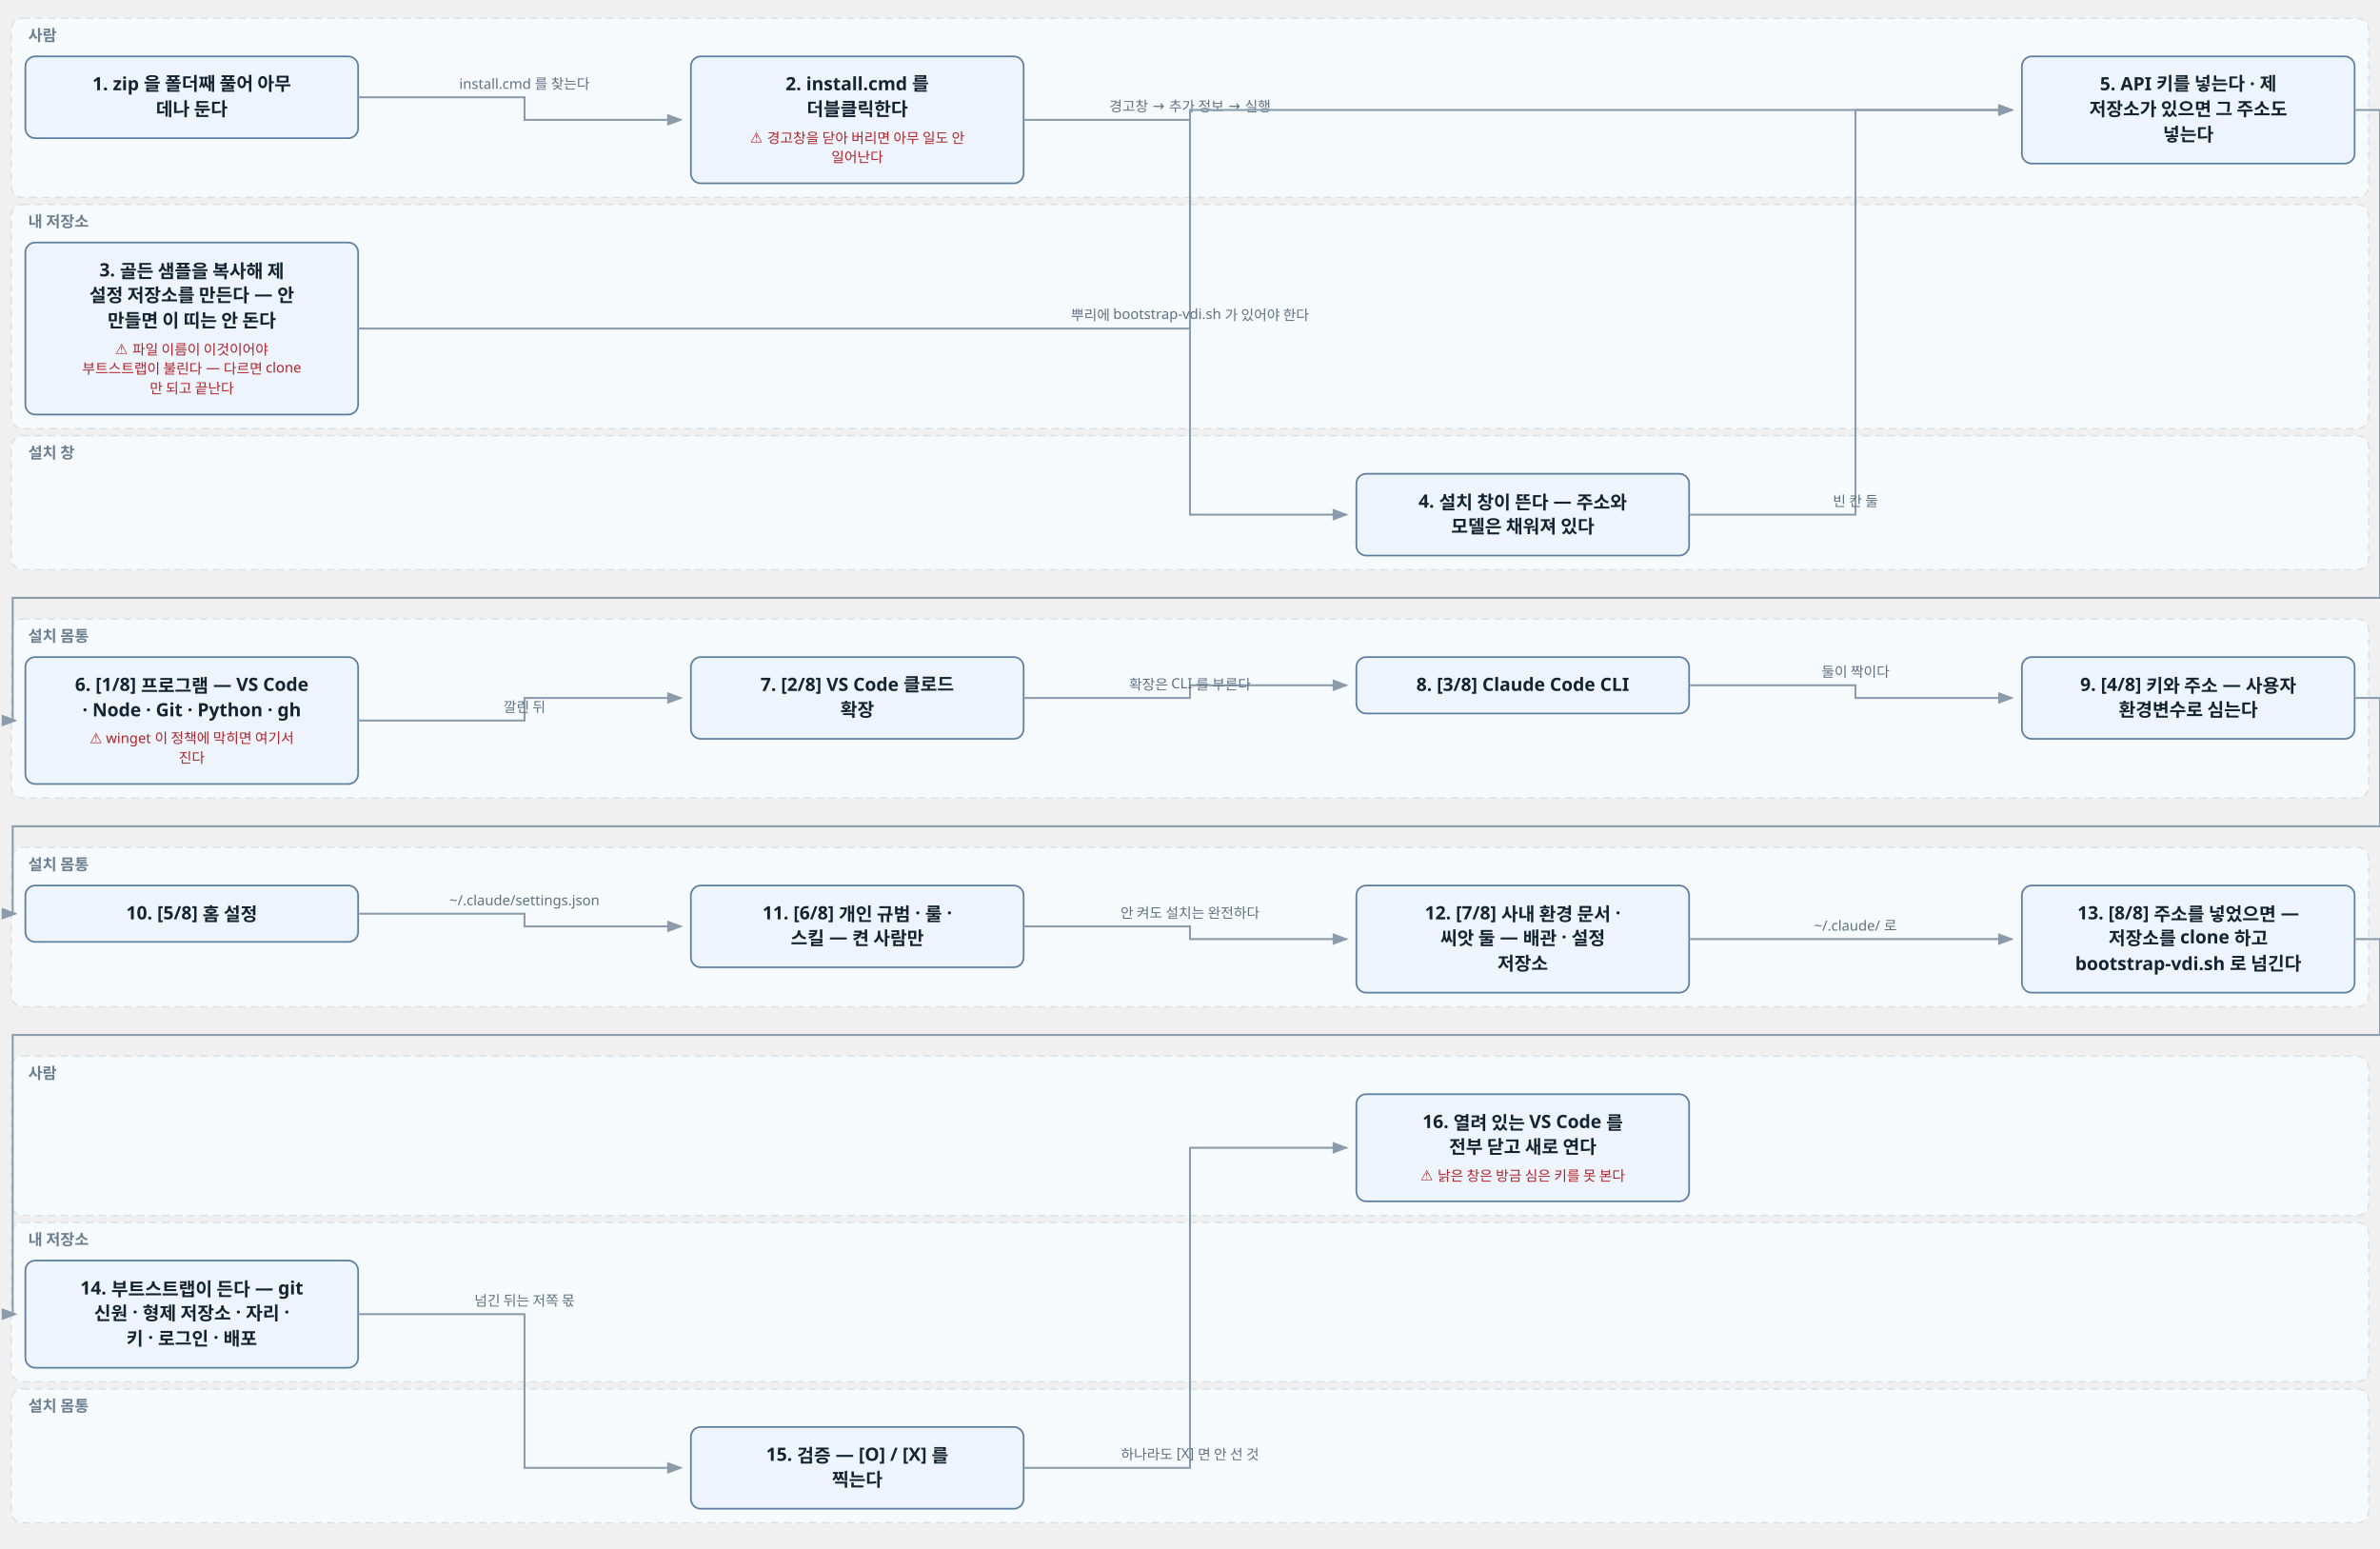
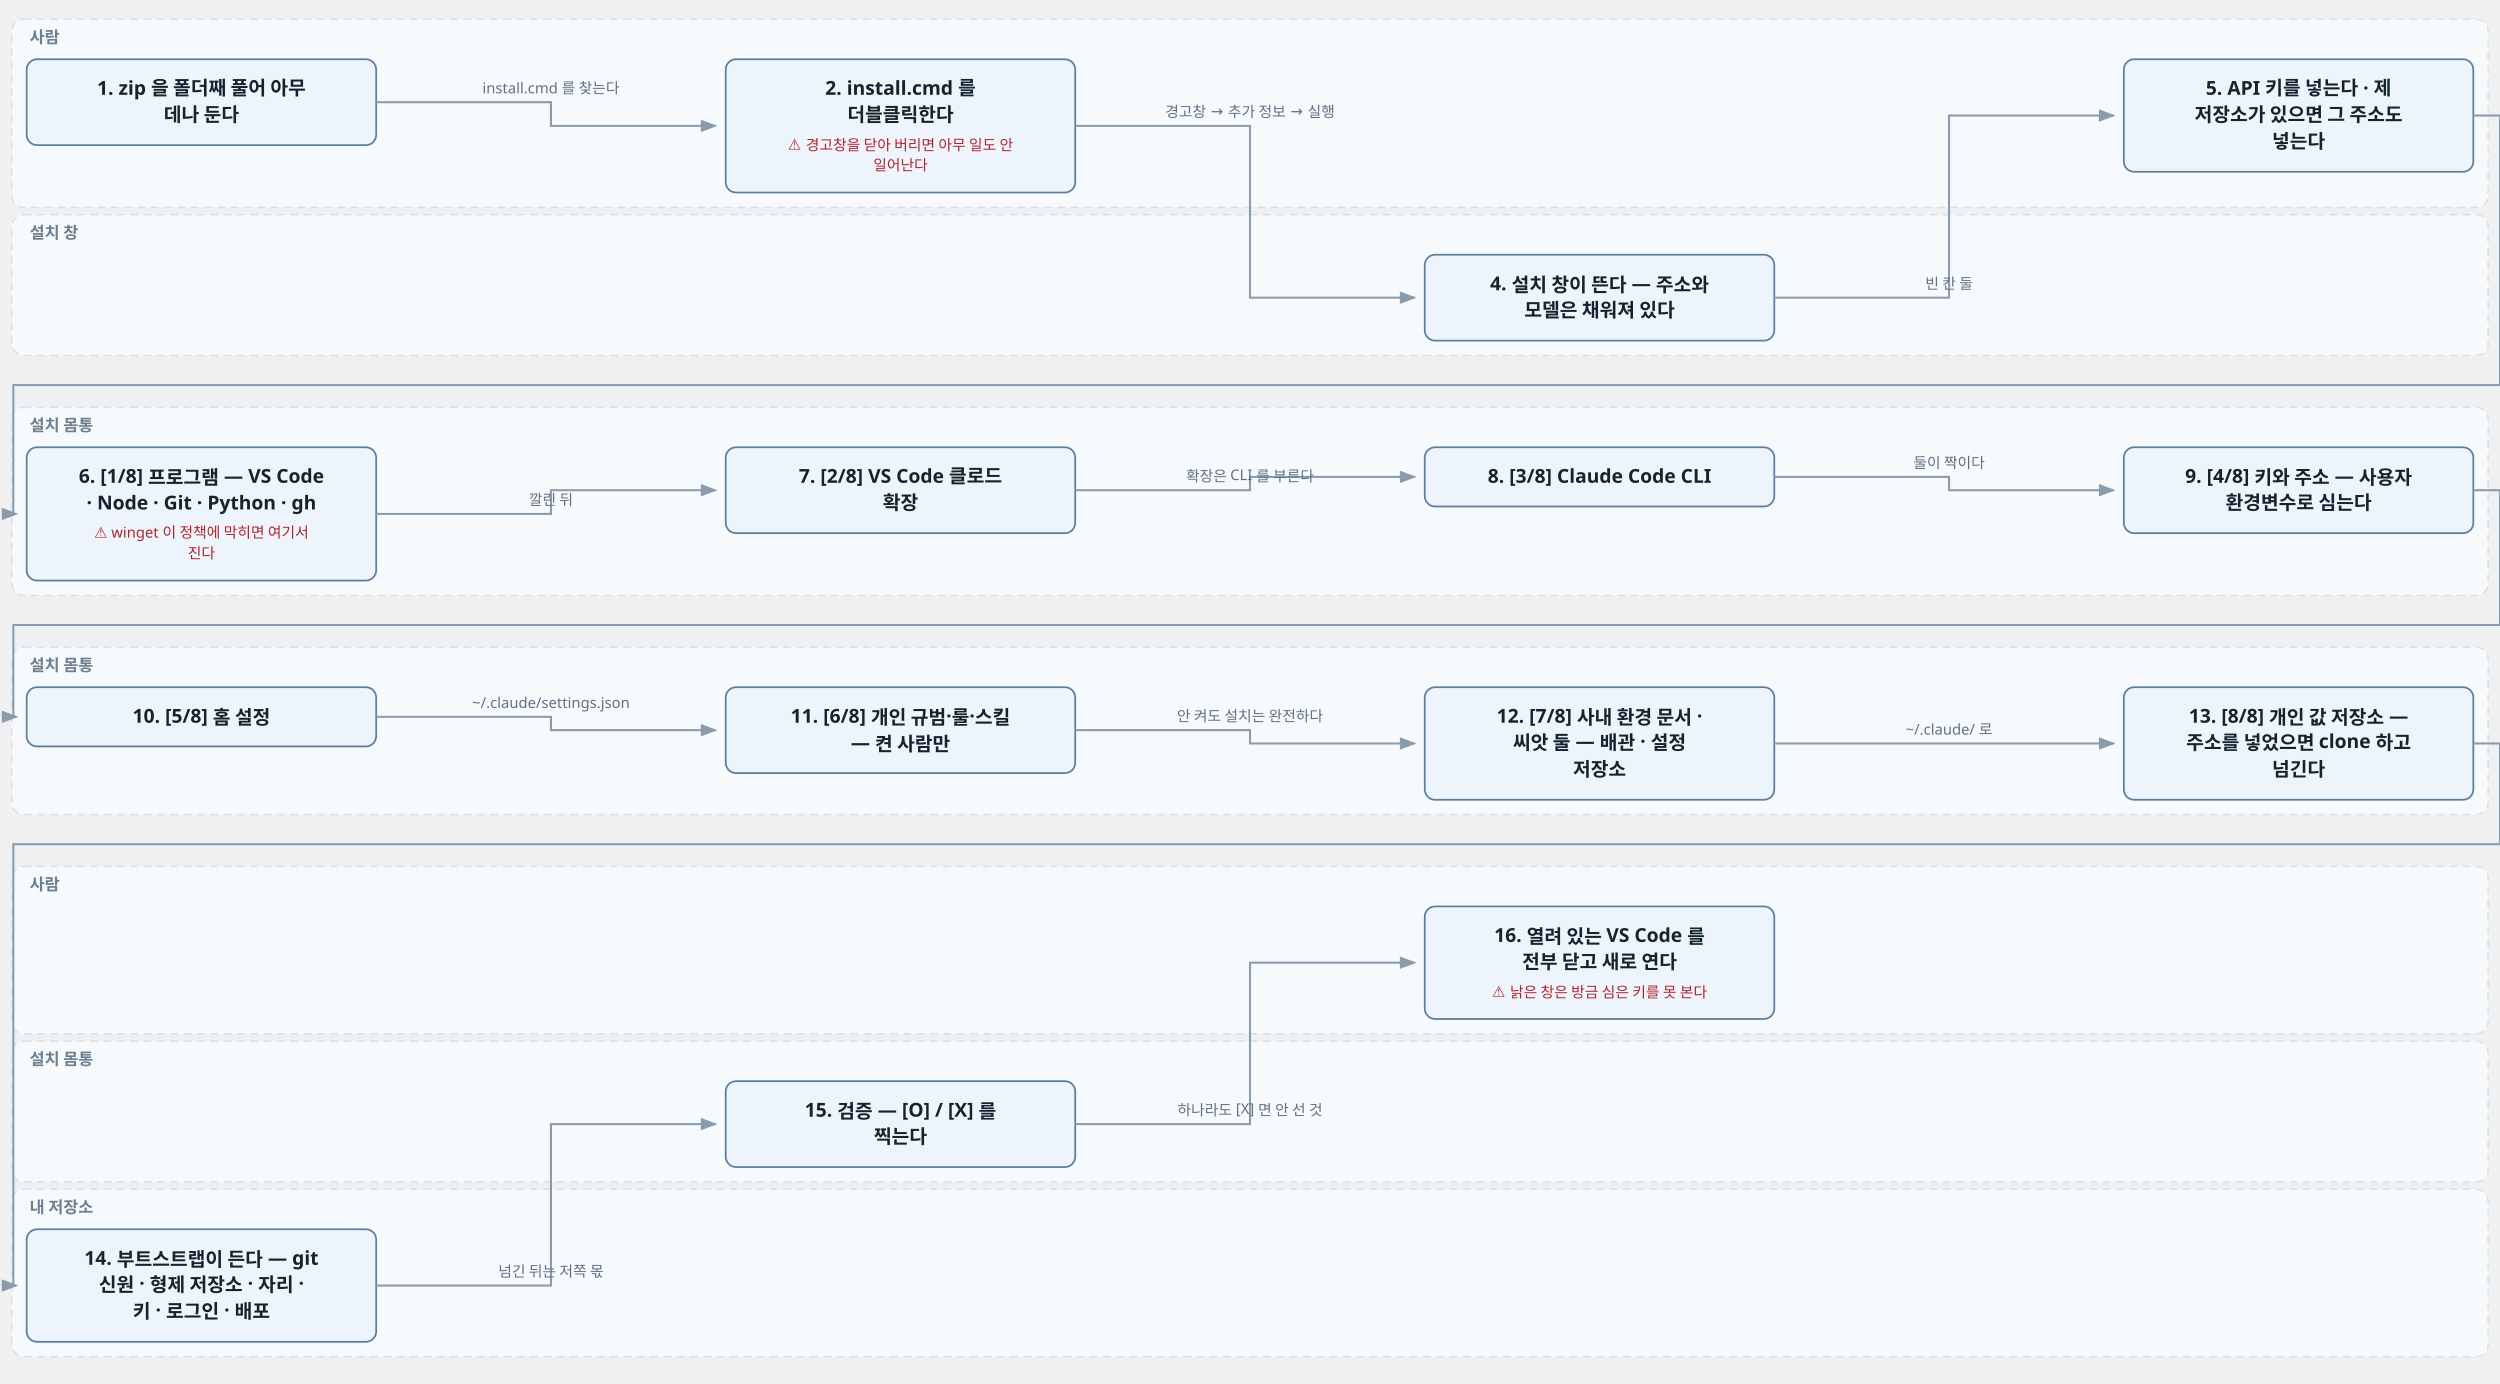
- <svg xmlns="http://www.w3.org/2000/svg" lang="ko" role="img" viewBox="0 0 1688 1098" width="1688" height="1098" aria-labelledby="flow-title">
+ <svg xmlns="http://www.w3.org/2000/svg" lang="ko" role="img" viewBox="0 0 1688 934" width="1688" height="934" aria-labelledby="flow-title">
  <style>/**/
text { font-family: Pretendard, "Pretendard Variable", "Malgun Gothic", "Apple SD Gothic Neo", sans-serif; }
.bx { fill: #eef4fb; stroke: #5c7f9f; stroke-width: 1.2; }
.lb { fill: #14242f; font-size: 13px; font-weight: 600; text-anchor: middle; }
.sub { fill: #b0242c; font-size: 10px; text-anchor: middle; }
.ar { fill: none; stroke: #8a9cac; stroke-width: 1.4; }
.ed { fill: #5d7183; font-size: 10px; text-anchor: middle; }
.edl { fill: #5d7183; font-size: 10px; text-anchor: start; }
.bd { fill: #f7fafc; stroke: #d6e0e8; stroke-width: 1; stroke-dasharray: 5 4; }
.bl { fill: #6b7f90; font-size: 11px; font-weight: 600; }
.rb { fill: #fdf5f5; stroke: #e6bfbf; stroke-width: 1; }
.rl { fill: #a3323a; font-size: 11px; font-weight: 600; }
.rt { fill: #8f2f36; font-size: 10px; }
.ai .bx { fill: #fff3e0; stroke: #d9822b; }
.tg { fill: #d9822b; }
.tt { fill: #ffffff; font-size: 10px; font-weight: 700; text-anchor: middle; letter-spacing: .04em; }
.open .bx { fill: #ffffff; stroke: #9aacbb; stroke-dasharray: 6 4; }
.open .lb { fill: #6b7f90; font-weight: 500; }
/**/</style>
  <defs>
    <marker id="tip" markerWidth="8" markerHeight="6" refX="7" refY="3" orient="auto">
      <polygon points="0 0, 8 3, 0 6" fill="#8a9cac" />
    </marker>
  </defs>
  <g>
-     <rect class="bd" x="8" y="985" width="1672" height="95" rx="8" />
-     <text class="bl" x="20" y="1001">설치 몸통</text>
+     <rect class="bd" x="8" y="803" width="1672" height="113" rx="8" />
+     <text class="bl" x="20" y="819">내 저장소</text>
  </g>
  <g>
-     <rect class="bd" x="8" y="867" width="1672" height="113" rx="8" />
-     <text class="bl" x="20" y="883">내 저장소</text>
+     <rect class="bd" x="8" y="703" width="1672" height="95" rx="8" />
+     <text class="bl" x="20" y="719">설치 몸통</text>
  </g>
  <g>
-     <rect class="bd" x="8" y="749" width="1672" height="113" rx="8" />
-     <text class="bl" x="20" y="765">사람</text>
+     <rect class="bd" x="8" y="585" width="1672" height="113" rx="8" />
+     <text class="bl" x="20" y="601">사람</text>
  </g>
  <g>
-     <rect class="bd" x="8" y="601" width="1672" height="113" rx="8" />
-     <text class="bl" x="20" y="617">설치 몸통</text>
+     <rect class="bd" x="8" y="437" width="1672" height="113" rx="8" />
+     <text class="bl" x="20" y="453">설치 몸통</text>
  </g>
  <g>
-     <rect class="bd" x="8" y="439" width="1672" height="127" rx="8" />
-     <text class="bl" x="20" y="455">설치 몸통</text>
+     <rect class="bd" x="8" y="275" width="1672" height="127" rx="8" />
+     <text class="bl" x="20" y="291">설치 몸통</text>
  </g>
  <g>
-     <rect class="bd" x="8" y="309" width="1672" height="95" rx="8" />
-     <text class="bl" x="20" y="325">설치 창</text>
-   </g>
-   <g>
-     <rect class="bd" x="8" y="145" width="1672" height="159" rx="8" />
-     <text class="bl" x="20" y="161">내 저장소</text>
+     <rect class="bd" x="8" y="145" width="1672" height="95" rx="8" />
+     <text class="bl" x="20" y="161">설치 창</text>
  </g>
  <g>
    <rect class="bd" x="8" y="13" width="1672" height="127" rx="8" />
    <text class="bl" x="20" y="29">사람</text>
  </g>
  <g>
    <rect class="bx" x="18" y="40" width="236" height="58" rx="7" />
    <text class="lb" x="136.0" y="64">1. zip 을 폴더째 풀어 아무</text>
    <text class="lb" x="136.0" y="82">데나 둔다</text>
  </g>
  <g>
    <rect class="bx" x="490" y="40" width="236" height="90" rx="7" />
    <text class="lb" x="608.0" y="64">2. install.cmd 를</text>
    <text class="lb" x="608.0" y="82">더블클릭한다</text>
    <text class="sub" x="608.0" y="101">⚠ 경고창을 닫아 버리면 아무 일도 안</text>
    <text class="sub" x="608.0" y="115">일어난다</text>
  </g>
  <g>
    <rect class="bx" x="1434" y="40" width="236" height="76" rx="7" />
    <text class="lb" x="1552.0" y="64">5. API 키를 넣는다 · 제</text>
    <text class="lb" x="1552.0" y="82">저장소가 있으면 그 주소도</text>
    <text class="lb" x="1552.0" y="100">넣는다</text>
  </g>
  <g>
-     <rect class="bx" x="18" y="172" width="236" height="122" rx="7" />
-     <text class="lb" x="136.0" y="196">3. 골든 샘플을 복사해 제</text>
-     <text class="lb" x="136.0" y="214">설정 저장소를 만든다 — 안</text>
-     <text class="lb" x="136.0" y="232">만들면 이 띠는 안 돈다</text>
-     <text class="sub" x="136.0" y="251">⚠ 파일 이름이 이것이어야</text>
-     <text class="sub" x="136.0" y="265">부트스트랩이 불린다 — 다르면 clone</text>
-     <text class="sub" x="136.0" y="279">만 되고 끝난다</text>
+     <rect class="bx" x="962" y="172" width="236" height="58" rx="7" />
+     <text class="lb" x="1080.0" y="196">4. 설치 창이 뜬다 — 주소와</text>
+     <text class="lb" x="1080.0" y="214">모델은 채워져 있다</text>
  </g>
  <g>
-     <rect class="bx" x="962" y="336" width="236" height="58" rx="7" />
-     <text class="lb" x="1080.0" y="360">4. 설치 창이 뜬다 — 주소와</text>
-     <text class="lb" x="1080.0" y="378">모델은 채워져 있다</text>
+     <rect class="bx" x="18" y="302" width="236" height="90" rx="7" />
+     <text class="lb" x="136.0" y="326">6. [1/8] 프로그램 — VS Code</text>
+     <text class="lb" x="136.0" y="344">· Node · Git · Python · gh</text>
+     <text class="sub" x="136.0" y="363">⚠ winget 이 정책에 막히면 여기서</text>
+     <text class="sub" x="136.0" y="377">진다</text>
  </g>
  <g>
-     <rect class="bx" x="18" y="466" width="236" height="90" rx="7" />
-     <text class="lb" x="136.0" y="490">6. [1/8] 프로그램 — VS Code</text>
-     <text class="lb" x="136.0" y="508">· Node · Git · Python · gh</text>
-     <text class="sub" x="136.0" y="527">⚠ winget 이 정책에 막히면 여기서</text>
-     <text class="sub" x="136.0" y="541">진다</text>
+     <rect class="bx" x="490" y="302" width="236" height="58" rx="7" />
+     <text class="lb" x="608.0" y="326">7. [2/8] VS Code 클로드</text>
+     <text class="lb" x="608.0" y="344">확장</text>
  </g>
  <g>
-     <rect class="bx" x="490" y="466" width="236" height="58" rx="7" />
-     <text class="lb" x="608.0" y="490">7. [2/8] VS Code 클로드</text>
-     <text class="lb" x="608.0" y="508">확장</text>
+     <rect class="bx" x="962" y="302" width="236" height="40" rx="7" />
+     <text class="lb" x="1080.0" y="326">8. [3/8] Claude Code CLI</text>
  </g>
  <g>
-     <rect class="bx" x="962" y="466" width="236" height="40" rx="7" />
-     <text class="lb" x="1080.0" y="490">8. [3/8] Claude Code CLI</text>
+     <rect class="bx" x="1434" y="302" width="236" height="58" rx="7" />
+     <text class="lb" x="1552.0" y="326">9. [4/8] 키와 주소 — 사용자</text>
+     <text class="lb" x="1552.0" y="344">환경변수로 심는다</text>
  </g>
  <g>
-     <rect class="bx" x="1434" y="466" width="236" height="58" rx="7" />
-     <text class="lb" x="1552.0" y="490">9. [4/8] 키와 주소 — 사용자</text>
-     <text class="lb" x="1552.0" y="508">환경변수로 심는다</text>
+     <rect class="bx" x="18" y="464" width="236" height="40" rx="7" />
+     <text class="lb" x="136.0" y="488">10. [5/8] 홈 설정</text>
  </g>
  <g>
-     <rect class="bx" x="18" y="628" width="236" height="40" rx="7" />
-     <text class="lb" x="136.0" y="652">10. [5/8] 홈 설정</text>
+     <rect class="bx" x="490" y="464" width="236" height="58" rx="7" />
+     <text class="lb" x="608.0" y="488">11. [6/8] 개인 규범·룰·스킬</text>
+     <text class="lb" x="608.0" y="506">— 켠 사람만</text>
  </g>
  <g>
-     <rect class="bx" x="490" y="628" width="236" height="58" rx="7" />
-     <text class="lb" x="608.0" y="652">11. [6/8] 개인 규범 · 룰 ·</text>
-     <text class="lb" x="608.0" y="670">스킬 — 켠 사람만</text>
+     <rect class="bx" x="962" y="464" width="236" height="76" rx="7" />
+     <text class="lb" x="1080.0" y="488">12. [7/8] 사내 환경 문서 ·</text>
+     <text class="lb" x="1080.0" y="506">씨앗 둘 — 배관 · 설정</text>
+     <text class="lb" x="1080.0" y="524">저장소</text>
  </g>
  <g>
-     <rect class="bx" x="962" y="628" width="236" height="76" rx="7" />
-     <text class="lb" x="1080.0" y="652">12. [7/8] 사내 환경 문서 ·</text>
-     <text class="lb" x="1080.0" y="670">씨앗 둘 — 배관 · 설정</text>
-     <text class="lb" x="1080.0" y="688">저장소</text>
+     <rect class="bx" x="1434" y="464" width="236" height="76" rx="7" />
+     <text class="lb" x="1552.0" y="488">13. [8/8] 개인 값 저장소 —</text>
+     <text class="lb" x="1552.0" y="506">주소를 넣었으면 clone 하고</text>
+     <text class="lb" x="1552.0" y="524">넘긴다</text>
  </g>
  <g>
-     <rect class="bx" x="1434" y="628" width="236" height="76" rx="7" />
-     <text class="lb" x="1552.0" y="652">13. [8/8] 주소를 넣었으면 —</text>
-     <text class="lb" x="1552.0" y="670">저장소를 clone 하고</text>
-     <text class="lb" x="1552.0" y="688">bootstrap-vdi.sh 로 넘긴다</text>
+     <rect class="bx" x="962" y="612" width="236" height="76" rx="7" />
+     <text class="lb" x="1080.0" y="636">16. 열려 있는 VS Code 를</text>
+     <text class="lb" x="1080.0" y="654">전부 닫고 새로 연다</text>
+     <text class="sub" x="1080.0" y="673">⚠ 낡은 창은 방금 심은 키를 못 본다</text>
  </g>
  <g>
-     <rect class="bx" x="962" y="776" width="236" height="76" rx="7" />
-     <text class="lb" x="1080.0" y="800">16. 열려 있는 VS Code 를</text>
-     <text class="lb" x="1080.0" y="818">전부 닫고 새로 연다</text>
-     <text class="sub" x="1080.0" y="837">⚠ 낡은 창은 방금 심은 키를 못 본다</text>
+     <rect class="bx" x="490" y="730" width="236" height="58" rx="7" />
+     <text class="lb" x="608.0" y="754">15. 검증 — [O] / [X] 를</text>
+     <text class="lb" x="608.0" y="772">찍는다</text>
  </g>
  <g>
-     <rect class="bx" x="18" y="894" width="236" height="76" rx="7" />
-     <text class="lb" x="136.0" y="918">14. 부트스트랩이 든다 — git</text>
-     <text class="lb" x="136.0" y="936">신원 · 형제 저장소 · 자리 ·</text>
-     <text class="lb" x="136.0" y="954">키 · 로그인 · 배포</text>
-   </g>
-   <g>
-     <rect class="bx" x="490" y="1012" width="236" height="58" rx="7" />
-     <text class="lb" x="608.0" y="1036">15. 검증 — [O] / [X] 를</text>
-     <text class="lb" x="608.0" y="1054">찍는다</text>
+     <rect class="bx" x="18" y="830" width="236" height="76" rx="7" />
+     <text class="lb" x="136.0" y="854">14. 부트스트랩이 든다 — git</text>
+     <text class="lb" x="136.0" y="872">신원 · 형제 저장소 · 자리 ·</text>
+     <text class="lb" x="136.0" y="890">키 · 로그인 · 배포</text>
  </g>
  <path class="ar" d="M 254 69.0 L 372.0 69.0 L 372.0 85.0 L 483 85.0" marker-end="url(#tip)" />
  <text class="ed" x="372.0" y="63.0">install.cmd 를 찾는다</text>
-   <path class="ar" d="M 726 85.0 L 844.0 85.0 L 844.0 365.0 L 955 365.0" marker-end="url(#tip)" />
+   <path class="ar" d="M 726 85.0 L 844.0 85.0 L 844.0 201.0 L 955 201.0" marker-end="url(#tip)" />
  <text class="ed" x="844.0" y="79.0">경고창 → 추가 정보 → 실행</text>
-   <path class="ar" d="M 254 233.0 L 844.0 233.0 L 844.0 78.0 L 1427 78.0" marker-end="url(#tip)" />
-   <text class="ed" x="844.0" y="227.0">뿌리에 bootstrap-vdi.sh 가 있어야 한다</text>
-   <path class="ar" d="M 1198 365.0 L 1316.0 365.0 L 1316.0 78.0 L 1427 78.0" marker-end="url(#tip)" />
-   <text class="ed" x="1316.0" y="359.0">빈 칸 둘</text>
-   <path class="ar" d="M 1670 78.0 L 1688.0 78.0 L 1688.0 424.0 L 9.0 424.0 L 9.0 511.0 L 11 511.0" marker-end="url(#tip)" />
+   <path class="ar" d="M 1198 201.0 L 1316.0 201.0 L 1316.0 78.0 L 1427 78.0" marker-end="url(#tip)" />
+   <text class="ed" x="1316.0" y="195.0">빈 칸 둘</text>
+   <path class="ar" d="M 1670 78.0 L 1688.0 78.0 L 1688.0 260.0 L 9.0 260.0 L 9.0 347.0 L 11 347.0" marker-end="url(#tip)" />
  <text class="edl" x="1692.0" y="83.0">[설치 시작] 을 누른다</text>
-   <path class="ar" d="M 254 511.0 L 372.0 511.0 L 372.0 495.0 L 483 495.0" marker-end="url(#tip)" />
-   <text class="ed" x="372.0" y="505.0">깔린 뒤</text>
-   <path class="ar" d="M 726 495.0 L 844.0 495.0 L 844.0 486.0 L 955 486.0" marker-end="url(#tip)" />
-   <text class="ed" x="844.0" y="489.0">확장은 CLI 를 부른다</text>
-   <path class="ar" d="M 1198 486.0 L 1316.0 486.0 L 1316.0 495.0 L 1427 495.0" marker-end="url(#tip)" />
-   <text class="ed" x="1316.0" y="480.0">둘이 짝이다</text>
-   <path class="ar" d="M 1670 495.0 L 1688.0 495.0 L 1688.0 586.0 L 9.0 586.0 L 9.0 648.0 L 11 648.0" marker-end="url(#tip)" />
-   <text class="edl" x="1692.0" y="500.0">새 창이 볼 자리에</text>
-   <path class="ar" d="M 254 648.0 L 372.0 648.0 L 372.0 657.0 L 483 657.0" marker-end="url(#tip)" />
-   <text class="ed" x="372.0" y="642.0">~/.claude/settings.json</text>
-   <path class="ar" d="M 726 657.0 L 844.0 657.0 L 844.0 666.0 L 955 666.0" marker-end="url(#tip)" />
-   <text class="ed" x="844.0" y="651.0">안 켜도 설치는 완전하다</text>
-   <path class="ar" d="M 1198 666.0 L 1427 666.0" marker-end="url(#tip)" />
-   <text class="ed" x="1316.0" y="660.0">~/.claude/ 로</text>
-   <path class="ar" d="M 1670 666.0 L 1688.0 666.0 L 1688.0 734.0 L 9.0 734.0 L 9.0 932.0 L 11 932.0" marker-end="url(#tip)" />
-   <text class="edl" x="1692.0" y="671.0">Git Bash 로 부른다</text>
-   <path class="ar" d="M 254 932.0 L 372.0 932.0 L 372.0 1041.0 L 483 1041.0" marker-end="url(#tip)" />
-   <text class="ed" x="372.0" y="926.0">넘긴 뒤는 저쪽 몫</text>
-   <path class="ar" d="M 726 1041.0 L 844.0 1041.0 L 844.0 814.0 L 955 814.0" marker-end="url(#tip)" />
-   <text class="ed" x="844.0" y="1035.0">하나라도 [X] 면 안 선 것</text>
+   <path class="ar" d="M 254 347.0 L 372.0 347.0 L 372.0 331.0 L 483 331.0" marker-end="url(#tip)" />
+   <text class="ed" x="372.0" y="341.0">깔린 뒤</text>
+   <path class="ar" d="M 726 331.0 L 844.0 331.0 L 844.0 322.0 L 955 322.0" marker-end="url(#tip)" />
+   <text class="ed" x="844.0" y="325.0">확장은 CLI 를 부른다</text>
+   <path class="ar" d="M 1198 322.0 L 1316.0 322.0 L 1316.0 331.0 L 1427 331.0" marker-end="url(#tip)" />
+   <text class="ed" x="1316.0" y="316.0">둘이 짝이다</text>
+   <path class="ar" d="M 1670 331.0 L 1688.0 331.0 L 1688.0 422.0 L 9.0 422.0 L 9.0 484.0 L 11 484.0" marker-end="url(#tip)" />
+   <text class="edl" x="1692.0" y="336.0">새 창이 볼 자리에</text>
+   <path class="ar" d="M 254 484.0 L 372.0 484.0 L 372.0 493.0 L 483 493.0" marker-end="url(#tip)" />
+   <text class="ed" x="372.0" y="478.0">~/.claude/settings.json</text>
+   <path class="ar" d="M 726 493.0 L 844.0 493.0 L 844.0 502.0 L 955 502.0" marker-end="url(#tip)" />
+   <text class="ed" x="844.0" y="487.0">안 켜도 설치는 완전하다</text>
+   <path class="ar" d="M 1198 502.0 L 1427 502.0" marker-end="url(#tip)" />
+   <text class="ed" x="1316.0" y="496.0">~/.claude/ 로</text>
+   <path class="ar" d="M 1670 502.0 L 1688.0 502.0 L 1688.0 570.0 L 9.0 570.0 L 9.0 868.0 L 11 868.0" marker-end="url(#tip)" />
+   <text class="edl" x="1692.0" y="507.0">Git Bash 로 부른다</text>
+   <path class="ar" d="M 254 868.0 L 372.0 868.0 L 372.0 759.0 L 483 759.0" marker-end="url(#tip)" />
+   <text class="ed" x="372.0" y="862.0">넘긴 뒤는 저쪽 몫</text>
+   <path class="ar" d="M 726 759.0 L 844.0 759.0 L 844.0 650.0 L 955 650.0" marker-end="url(#tip)" />
+   <text class="ed" x="844.0" y="753.0">하나라도 [X] 면 안 선 것</text>
</svg>
